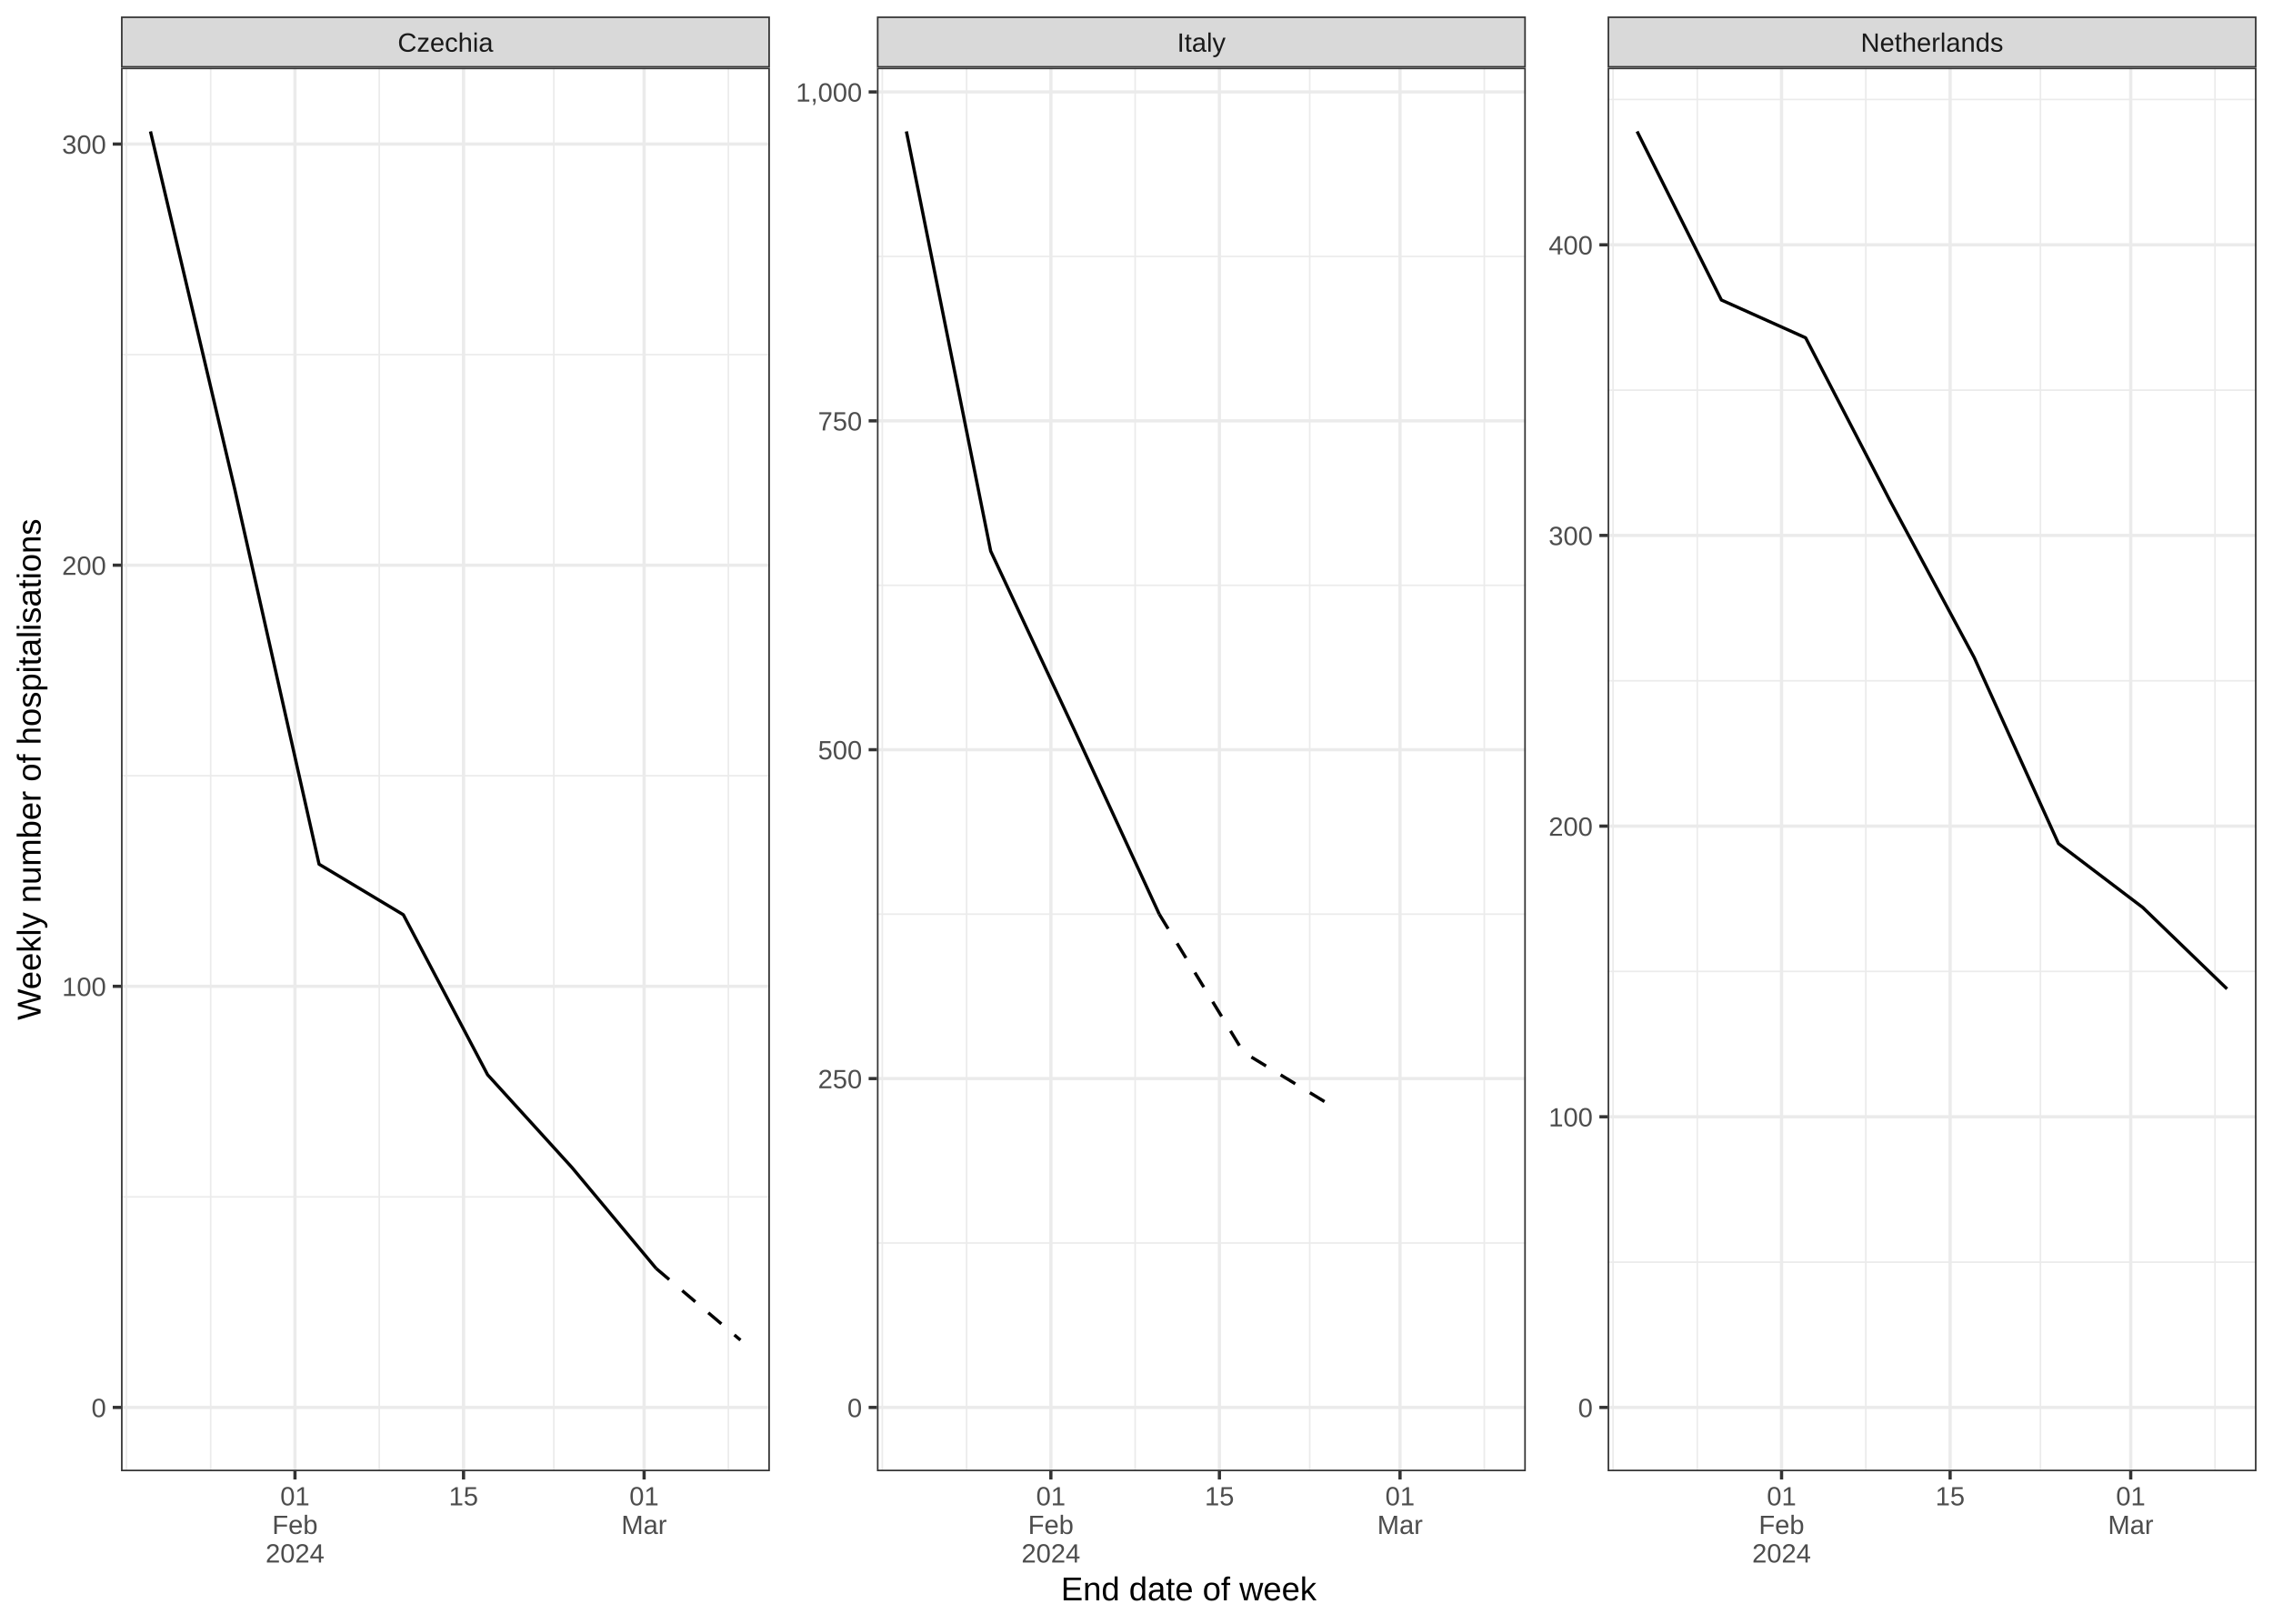
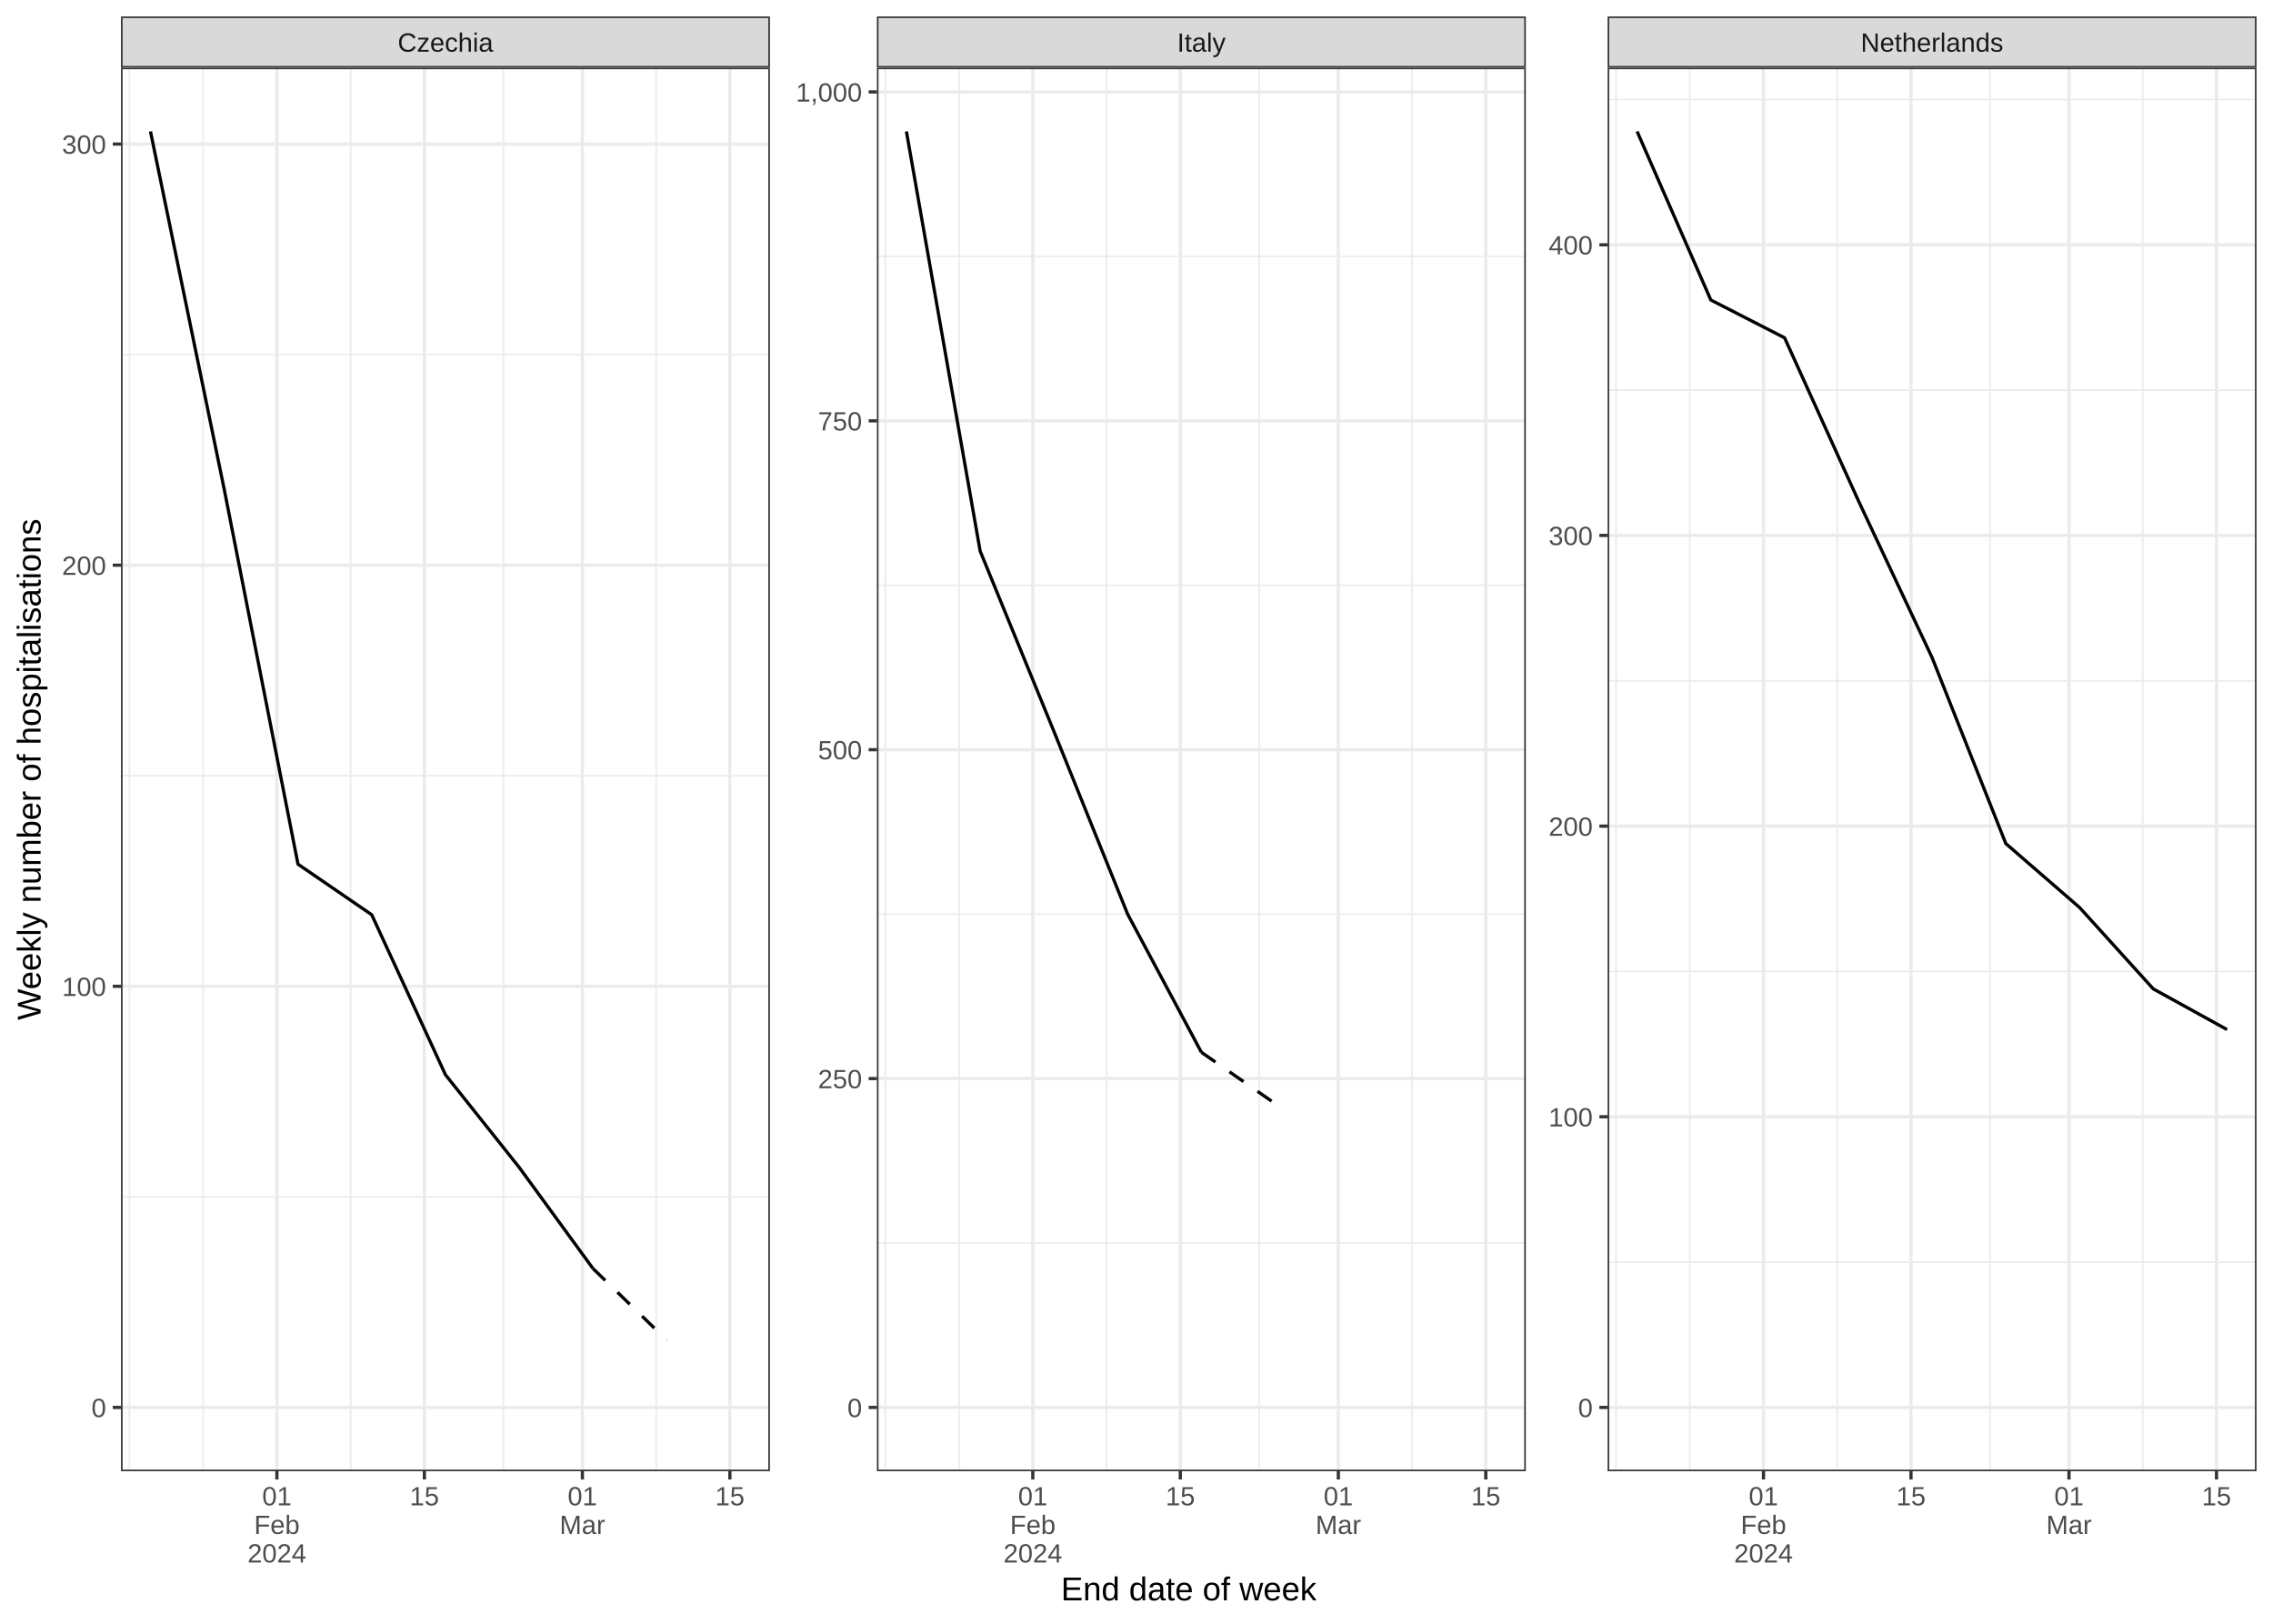
<svg xmlns="http://www.w3.org/2000/svg" class="svglite" width="756.00pt" height="540.00pt" viewBox="0 0 756.00 540.00">
  <defs>
    <style type="text/css">
    .svglite line, .svglite polyline, .svglite polygon, .svglite path, .svglite rect, .svglite circle {
      fill: none;
      stroke: #000000;
      stroke-linecap: round;
      stroke-linejoin: round;
      stroke-miterlimit: 10.00;
    }
    .svglite text {
      white-space: pre;
    }
  </style>
  </defs>
  <rect width="100%" height="100%" style="stroke: none; fill: #FFFFFF;" />
  <defs>
    <clipPath id="cpMC4wMHw3NTYuMDB8MC4wMHw1NDAuMDA=">
      <rect x="0.00" y="0.00" width="756.00" height="540.00" />
    </clipPath>
  </defs>
  <g clip-path="url(#cpMC4wMHw3NTYuMDB8MC4wMHw1NDAuMDA=)">
    <rect x="0.00" y="0.00" width="756.00" height="540.00" style="stroke-width: 1.07; stroke: #FFFFFF; fill: #FFFFFF;" />
  </g>
  <defs>
    <clipPath id="cpNDAuMjR8MjU2LjA4fDIyLjQ5fDQ4OS4yOQ==">
      <rect x="40.24" y="22.49" width="215.83" height="466.80" />
    </clipPath>
  </defs>
  <g clip-path="url(#cpNDAuMjR8MjU2LjA4fDIyLjQ5fDQ4OS4yOQ==)">
    <rect x="40.24" y="22.49" width="215.83" height="466.80" style="stroke-width: 1.07; stroke: none; fill: #FFFFFF;" />
    <polyline points="40.24,398.04 256.08,398.04 " style="stroke-width: 0.53; stroke: #EBEBEB; stroke-linecap: butt;" />
    <polyline points="40.24,257.99 256.08,257.99 " style="stroke-width: 0.53; stroke: #EBEBEB; stroke-linecap: butt;" />
    <polyline points="40.24,117.94 256.08,117.94 " style="stroke-width: 0.53; stroke: #EBEBEB; stroke-linecap: butt;" />
-     <polyline points="42.05,489.29 42.05,22.49 " style="stroke-width: 0.53; stroke: #EBEBEB; stroke-linecap: butt;" />
-     <polyline points="70.08,489.29 70.08,22.49 " style="stroke-width: 0.53; stroke: #EBEBEB; stroke-linecap: butt;" />
-     <polyline points="126.14,489.29 126.14,22.49 " style="stroke-width: 0.53; stroke: #EBEBEB; stroke-linecap: butt;" />
-     <polyline points="184.20,489.29 184.20,22.49 " style="stroke-width: 0.53; stroke: #EBEBEB; stroke-linecap: butt;" />
-     <polyline points="242.26,489.29 242.26,22.49 " style="stroke-width: 0.53; stroke: #EBEBEB; stroke-linecap: butt;" />
+     <polyline points="43.05,489.29 43.05,22.49 " style="stroke-width: 0.53; stroke: #EBEBEB; stroke-linecap: butt;" />
+     <polyline points="67.57,489.29 67.57,22.49 " style="stroke-width: 0.53; stroke: #EBEBEB; stroke-linecap: butt;" />
+     <polyline points="116.63,489.29 116.63,22.49 " style="stroke-width: 0.53; stroke: #EBEBEB; stroke-linecap: butt;" />
+     <polyline points="167.43,489.29 167.43,22.49 " style="stroke-width: 0.53; stroke: #EBEBEB; stroke-linecap: butt;" />
+     <polyline points="218.24,489.29 218.24,22.49 " style="stroke-width: 0.53; stroke: #EBEBEB; stroke-linecap: butt;" />
    <polyline points="40.24,468.07 256.08,468.07 " style="stroke-width: 1.07; stroke: #EBEBEB; stroke-linecap: butt;" />
    <polyline points="40.24,328.02 256.08,328.02 " style="stroke-width: 1.07; stroke: #EBEBEB; stroke-linecap: butt;" />
    <polyline points="40.24,187.96 256.08,187.96 " style="stroke-width: 1.07; stroke: #EBEBEB; stroke-linecap: butt;" />
    <polyline points="40.24,47.91 256.08,47.91 " style="stroke-width: 1.07; stroke: #EBEBEB; stroke-linecap: butt;" />
-     <polyline points="98.11,489.29 98.11,22.49 " style="stroke-width: 1.07; stroke: #EBEBEB; stroke-linecap: butt;" />
-     <polyline points="154.17,489.29 154.17,22.49 " style="stroke-width: 1.07; stroke: #EBEBEB; stroke-linecap: butt;" />
-     <polyline points="214.23,489.29 214.23,22.49 " style="stroke-width: 1.07; stroke: #EBEBEB; stroke-linecap: butt;" />
-     <polyline points="50.05,43.71 78.09,162.75 106.12,287.40 134.15,304.21 162.18,357.43 190.21,388.24 218.24,421.85 " style="stroke-width: 1.07; stroke-linecap: butt;" />
-     <polyline points="218.24,421.85 246.27,445.66 " style="stroke-width: 1.07; stroke-dasharray: 5.69,5.69; stroke-linecap: butt;" />
+     <polyline points="92.10,489.29 92.10,22.49 " style="stroke-width: 1.07; stroke: #EBEBEB; stroke-linecap: butt;" />
+     <polyline points="141.15,489.29 141.15,22.49 " style="stroke-width: 1.07; stroke: #EBEBEB; stroke-linecap: butt;" />
+     <polyline points="193.71,489.29 193.71,22.49 " style="stroke-width: 1.07; stroke: #EBEBEB; stroke-linecap: butt;" />
+     <polyline points="242.76,489.29 242.76,22.49 " style="stroke-width: 1.07; stroke: #EBEBEB; stroke-linecap: butt;" />
+     <polyline points="50.05,43.71 74.58,162.75 99.11,287.40 123.63,304.21 148.16,357.43 172.69,388.24 197.21,421.85 " style="stroke-width: 1.07; stroke-linecap: butt;" />
+     <polyline points="197.21,421.85 221.74,445.66 " style="stroke-width: 1.07; stroke-dasharray: 5.69,5.69; stroke-linecap: butt;" />
    <rect x="40.24" y="22.49" width="215.83" height="466.80" style="stroke-width: 1.07; stroke: #333333;" />
  </g>
  <g clip-path="url(#cpMC4wMHw3NTYuMDB8MC4wMHw1NDAuMDA=)">
</g>
  <defs>
    <clipPath id="cpMjkxLjY2fDUwNy40OXwyMi40OXw0ODkuMjk=">
      <rect x="291.66" y="22.49" width="215.83" height="466.80" />
    </clipPath>
  </defs>
  <g clip-path="url(#cpMjkxLjY2fDUwNy40OXwyMi40OXw0ODkuMjk=)">
    <rect x="291.66" y="22.49" width="215.83" height="466.80" style="stroke-width: 1.07; stroke: none; fill: #FFFFFF;" />
    <polyline points="291.66,413.38 507.49,413.38 " style="stroke-width: 0.53; stroke: #EBEBEB; stroke-linecap: butt;" />
    <polyline points="291.66,304.01 507.49,304.01 " style="stroke-width: 0.53; stroke: #EBEBEB; stroke-linecap: butt;" />
    <polyline points="291.66,194.64 507.49,194.64 " style="stroke-width: 0.53; stroke: #EBEBEB; stroke-linecap: butt;" />
    <polyline points="291.66,85.27 507.49,85.27 " style="stroke-width: 0.53; stroke: #EBEBEB; stroke-linecap: butt;" />
-     <polyline points="293.46,489.29 293.46,22.49 " style="stroke-width: 0.53; stroke: #EBEBEB; stroke-linecap: butt;" />
-     <polyline points="321.49,489.29 321.49,22.49 " style="stroke-width: 0.53; stroke: #EBEBEB; stroke-linecap: butt;" />
-     <polyline points="377.55,489.29 377.55,22.49 " style="stroke-width: 0.53; stroke: #EBEBEB; stroke-linecap: butt;" />
-     <polyline points="435.62,489.29 435.62,22.49 " style="stroke-width: 0.53; stroke: #EBEBEB; stroke-linecap: butt;" />
-     <polyline points="493.68,489.29 493.68,22.49 " style="stroke-width: 0.53; stroke: #EBEBEB; stroke-linecap: butt;" />
+     <polyline points="294.46,489.29 294.46,22.49 " style="stroke-width: 0.53; stroke: #EBEBEB; stroke-linecap: butt;" />
+     <polyline points="318.99,489.29 318.99,22.49 " style="stroke-width: 0.53; stroke: #EBEBEB; stroke-linecap: butt;" />
+     <polyline points="368.04,489.29 368.04,22.49 " style="stroke-width: 0.53; stroke: #EBEBEB; stroke-linecap: butt;" />
+     <polyline points="418.85,489.29 418.85,22.49 " style="stroke-width: 0.53; stroke: #EBEBEB; stroke-linecap: butt;" />
+     <polyline points="469.65,489.29 469.65,22.49 " style="stroke-width: 0.53; stroke: #EBEBEB; stroke-linecap: butt;" />
    <polyline points="291.66,468.07 507.49,468.07 " style="stroke-width: 1.07; stroke: #EBEBEB; stroke-linecap: butt;" />
    <polyline points="291.66,358.70 507.49,358.70 " style="stroke-width: 1.07; stroke: #EBEBEB; stroke-linecap: butt;" />
    <polyline points="291.66,249.33 507.49,249.33 " style="stroke-width: 1.07; stroke: #EBEBEB; stroke-linecap: butt;" />
    <polyline points="291.66,139.96 507.49,139.96 " style="stroke-width: 1.07; stroke: #EBEBEB; stroke-linecap: butt;" />
    <polyline points="291.66,30.58 507.49,30.58 " style="stroke-width: 1.07; stroke: #EBEBEB; stroke-linecap: butt;" />
-     <polyline points="349.52,489.29 349.52,22.49 " style="stroke-width: 1.07; stroke: #EBEBEB; stroke-linecap: butt;" />
-     <polyline points="405.58,489.29 405.58,22.49 " style="stroke-width: 1.07; stroke: #EBEBEB; stroke-linecap: butt;" />
-     <polyline points="465.65,489.29 465.65,22.49 " style="stroke-width: 1.07; stroke: #EBEBEB; stroke-linecap: butt;" />
-     <polyline points="301.47,43.71 329.50,183.27 357.53,243.20 385.56,304.01 " style="stroke-width: 1.07; stroke-linecap: butt;" />
-     <polyline points="385.56,304.01 413.59,349.95 441.62,367.01 " style="stroke-width: 1.07; stroke-dasharray: 5.69,5.69; stroke-linecap: butt;" />
+     <polyline points="343.52,489.29 343.52,22.49 " style="stroke-width: 1.07; stroke: #EBEBEB; stroke-linecap: butt;" />
+     <polyline points="392.57,489.29 392.57,22.49 " style="stroke-width: 1.07; stroke: #EBEBEB; stroke-linecap: butt;" />
+     <polyline points="445.13,489.29 445.13,22.49 " style="stroke-width: 1.07; stroke: #EBEBEB; stroke-linecap: butt;" />
+     <polyline points="494.18,489.29 494.18,22.49 " style="stroke-width: 1.07; stroke: #EBEBEB; stroke-linecap: butt;" />
+     <polyline points="301.47,43.71 326.00,183.27 350.52,243.20 375.05,304.01 399.58,349.95 " style="stroke-width: 1.07; stroke-linecap: butt;" />
+     <polyline points="399.58,349.95 424.10,367.01 " style="stroke-width: 1.07; stroke-dasharray: 5.69,5.69; stroke-linecap: butt;" />
    <rect x="291.66" y="22.49" width="215.83" height="466.80" style="stroke-width: 1.07; stroke: #333333;" />
  </g>
  <g clip-path="url(#cpMC4wMHw3NTYuMDB8MC4wMHw1NDAuMDA=)">
</g>
  <defs>
    <clipPath id="cpNTM0LjY5fDc1MC41MnwyMi40OXw0ODkuMjk=">
      <rect x="534.69" y="22.49" width="215.83" height="466.80" />
    </clipPath>
  </defs>
  <g clip-path="url(#cpNTM0LjY5fDc1MC41MnwyMi40OXw0ODkuMjk=)">
    <rect x="534.69" y="22.49" width="215.83" height="466.80" style="stroke-width: 1.07; stroke: none; fill: #FFFFFF;" />
    <polyline points="534.69,419.74 750.52,419.74 " style="stroke-width: 0.53; stroke: #EBEBEB; stroke-linecap: butt;" />
    <polyline points="534.69,323.07 750.52,323.07 " style="stroke-width: 0.53; stroke: #EBEBEB; stroke-linecap: butt;" />
    <polyline points="534.69,226.41 750.52,226.41 " style="stroke-width: 0.53; stroke: #EBEBEB; stroke-linecap: butt;" />
    <polyline points="534.69,129.74 750.52,129.74 " style="stroke-width: 0.53; stroke: #EBEBEB; stroke-linecap: butt;" />
    <polyline points="534.69,33.08 750.52,33.08 " style="stroke-width: 0.53; stroke: #EBEBEB; stroke-linecap: butt;" />
-     <polyline points="536.49,489.29 536.49,22.49 " style="stroke-width: 0.53; stroke: #EBEBEB; stroke-linecap: butt;" />
-     <polyline points="564.52,489.29 564.52,22.49 " style="stroke-width: 0.53; stroke: #EBEBEB; stroke-linecap: butt;" />
-     <polyline points="620.58,489.29 620.58,22.49 " style="stroke-width: 0.53; stroke: #EBEBEB; stroke-linecap: butt;" />
-     <polyline points="678.64,489.29 678.64,22.49 " style="stroke-width: 0.53; stroke: #EBEBEB; stroke-linecap: butt;" />
-     <polyline points="736.71,489.29 736.71,22.49 " style="stroke-width: 0.53; stroke: #EBEBEB; stroke-linecap: butt;" />
+     <polyline points="537.49,489.29 537.49,22.49 " style="stroke-width: 0.53; stroke: #EBEBEB; stroke-linecap: butt;" />
+     <polyline points="562.02,489.29 562.02,22.49 " style="stroke-width: 0.53; stroke: #EBEBEB; stroke-linecap: butt;" />
+     <polyline points="611.07,489.29 611.07,22.49 " style="stroke-width: 0.53; stroke: #EBEBEB; stroke-linecap: butt;" />
+     <polyline points="661.87,489.29 661.87,22.49 " style="stroke-width: 0.53; stroke: #EBEBEB; stroke-linecap: butt;" />
+     <polyline points="712.68,489.29 712.68,22.49 " style="stroke-width: 0.53; stroke: #EBEBEB; stroke-linecap: butt;" />
    <polyline points="534.69,468.07 750.52,468.07 " style="stroke-width: 1.07; stroke: #EBEBEB; stroke-linecap: butt;" />
    <polyline points="534.69,371.40 750.52,371.40 " style="stroke-width: 1.07; stroke: #EBEBEB; stroke-linecap: butt;" />
    <polyline points="534.69,274.74 750.52,274.74 " style="stroke-width: 1.07; stroke: #EBEBEB; stroke-linecap: butt;" />
    <polyline points="534.69,178.07 750.52,178.07 " style="stroke-width: 1.07; stroke: #EBEBEB; stroke-linecap: butt;" />
    <polyline points="534.69,81.41 750.52,81.41 " style="stroke-width: 1.07; stroke: #EBEBEB; stroke-linecap: butt;" />
-     <polyline points="592.55,489.29 592.55,22.49 " style="stroke-width: 1.07; stroke: #EBEBEB; stroke-linecap: butt;" />
-     <polyline points="648.61,489.29 648.61,22.49 " style="stroke-width: 1.07; stroke: #EBEBEB; stroke-linecap: butt;" />
-     <polyline points="708.68,489.29 708.68,22.49 " style="stroke-width: 1.07; stroke: #EBEBEB; stroke-linecap: butt;" />
-     <polyline points="544.50,43.71 572.53,99.77 600.56,112.34 628.59,166.47 656.62,218.67 684.65,280.54 712.68,301.80 740.71,328.87 " style="stroke-width: 1.07; stroke-linecap: butt;" />
+     <polyline points="586.54,489.29 586.54,22.49 " style="stroke-width: 1.07; stroke: #EBEBEB; stroke-linecap: butt;" />
+     <polyline points="635.60,489.29 635.60,22.49 " style="stroke-width: 1.07; stroke: #EBEBEB; stroke-linecap: butt;" />
+     <polyline points="688.15,489.29 688.15,22.49 " style="stroke-width: 1.07; stroke: #EBEBEB; stroke-linecap: butt;" />
+     <polyline points="737.21,489.29 737.21,22.49 " style="stroke-width: 1.07; stroke: #EBEBEB; stroke-linecap: butt;" />
+     <polyline points="544.50,43.71 569.02,99.77 593.55,112.34 618.08,166.47 642.60,218.67 667.13,280.54 691.66,301.80 716.18,328.87 740.71,342.40 " style="stroke-width: 1.07; stroke-linecap: butt;" />
    <rect x="534.69" y="22.49" width="215.83" height="466.80" style="stroke-width: 1.07; stroke: #333333;" />
  </g>
  <g clip-path="url(#cpMC4wMHw3NTYuMDB8MC4wMHw1NDAuMDA=)">
</g>
  <defs>
    <clipPath id="cpNDAuMjR8MjU2LjA4fDUuNDh8MjIuNDk=">
      <rect x="40.24" y="5.48" width="215.83" height="17.01" />
    </clipPath>
  </defs>
  <g clip-path="url(#cpNDAuMjR8MjU2LjA4fDUuNDh8MjIuNDk=)">
    <rect x="40.24" y="5.48" width="215.83" height="17.01" style="stroke-width: 1.07; stroke: #333333; fill: #D9D9D9;" />
    <text x="148.16" y="17.19" text-anchor="middle" style="font-size: 8.80px;fill: #1A1A1A; font-family: &quot;Liberation Sans&quot;;" textLength="34.42px" lengthAdjust="spacingAndGlyphs">Czechia</text>
  </g>
  <g clip-path="url(#cpMC4wMHw3NTYuMDB8MC4wMHw1NDAuMDA=)">
</g>
  <defs>
    <clipPath id="cpMjkxLjY2fDUwNy40OXw1LjQ4fDIyLjQ5">
      <rect x="291.66" y="5.48" width="215.83" height="17.01" />
    </clipPath>
  </defs>
  <g clip-path="url(#cpMjkxLjY2fDUwNy40OXw1LjQ4fDIyLjQ5)">
    <rect x="291.66" y="5.48" width="215.83" height="17.01" style="stroke-width: 1.07; stroke: #333333; fill: #D9D9D9;" />
    <text x="399.58" y="17.19" text-anchor="middle" style="font-size: 8.80px;fill: #1A1A1A; font-family: &quot;Liberation Sans&quot;;" textLength="19.09px" lengthAdjust="spacingAndGlyphs">Italy</text>
  </g>
  <g clip-path="url(#cpMC4wMHw3NTYuMDB8MC4wMHw1NDAuMDA=)">
</g>
  <defs>
    <clipPath id="cpNTM0LjY5fDc1MC41Mnw1LjQ4fDIyLjQ5">
      <rect x="534.69" y="5.48" width="215.83" height="17.01" />
    </clipPath>
  </defs>
  <g clip-path="url(#cpNTM0LjY5fDc1MC41Mnw1LjQ4fDIyLjQ5)">
    <rect x="534.69" y="5.48" width="215.83" height="17.01" style="stroke-width: 1.07; stroke: #333333; fill: #D9D9D9;" />
    <text x="642.60" y="17.19" text-anchor="middle" style="font-size: 8.80px;fill: #1A1A1A; font-family: &quot;Liberation Sans&quot;;" textLength="53.63px" lengthAdjust="spacingAndGlyphs">Netherlands</text>
  </g>
  <g clip-path="url(#cpMC4wMHw3NTYuMDB8MC4wMHw1NDAuMDA=)">
-     <polyline points="98.11,492.03 98.11,489.29 " style="stroke-width: 1.07; stroke: #333333; stroke-linecap: butt;" />
-     <polyline points="154.17,492.03 154.17,489.29 " style="stroke-width: 1.07; stroke: #333333; stroke-linecap: butt;" />
-     <polyline points="214.23,492.03 214.23,489.29 " style="stroke-width: 1.07; stroke: #333333; stroke-linecap: butt;" />
-     <text x="98.11" y="500.63" text-anchor="middle" style="font-size: 8.80px;fill: #4D4D4D; font-family: &quot;Liberation Sans&quot;;" textLength="11.19px" lengthAdjust="spacingAndGlyphs">01</text>
-     <text x="98.11" y="510.14" text-anchor="middle" style="font-size: 8.80px;fill: #4D4D4D; font-family: &quot;Liberation Sans&quot;;" textLength="15.58px" lengthAdjust="spacingAndGlyphs">Feb</text>
-     <text x="98.11" y="519.64" text-anchor="middle" style="font-size: 8.80px;fill: #4D4D4D; font-family: &quot;Liberation Sans&quot;;" textLength="22.38px" lengthAdjust="spacingAndGlyphs">2024</text>
-     <text x="154.17" y="500.63" text-anchor="middle" style="font-size: 8.80px;fill: #4D4D4D; font-family: &quot;Liberation Sans&quot;;" textLength="11.19px" lengthAdjust="spacingAndGlyphs">15</text>
-     <text x="214.23" y="500.63" text-anchor="middle" style="font-size: 8.80px;fill: #4D4D4D; font-family: &quot;Liberation Sans&quot;;" textLength="11.19px" lengthAdjust="spacingAndGlyphs">01</text>
-     <text x="214.23" y="510.14" text-anchor="middle" style="font-size: 8.80px;fill: #4D4D4D; font-family: &quot;Liberation Sans&quot;;" textLength="16.60px" lengthAdjust="spacingAndGlyphs">Mar</text>
-     <polyline points="349.52,492.03 349.52,489.29 " style="stroke-width: 1.07; stroke: #333333; stroke-linecap: butt;" />
-     <polyline points="405.58,492.03 405.58,489.29 " style="stroke-width: 1.07; stroke: #333333; stroke-linecap: butt;" />
-     <polyline points="465.65,492.03 465.65,489.29 " style="stroke-width: 1.07; stroke: #333333; stroke-linecap: butt;" />
-     <text x="349.52" y="500.63" text-anchor="middle" style="font-size: 8.80px;fill: #4D4D4D; font-family: &quot;Liberation Sans&quot;;" textLength="11.19px" lengthAdjust="spacingAndGlyphs">01</text>
-     <text x="349.52" y="510.14" text-anchor="middle" style="font-size: 8.80px;fill: #4D4D4D; font-family: &quot;Liberation Sans&quot;;" textLength="15.58px" lengthAdjust="spacingAndGlyphs">Feb</text>
-     <text x="349.52" y="519.64" text-anchor="middle" style="font-size: 8.80px;fill: #4D4D4D; font-family: &quot;Liberation Sans&quot;;" textLength="22.38px" lengthAdjust="spacingAndGlyphs">2024</text>
-     <text x="405.58" y="500.63" text-anchor="middle" style="font-size: 8.80px;fill: #4D4D4D; font-family: &quot;Liberation Sans&quot;;" textLength="11.19px" lengthAdjust="spacingAndGlyphs">15</text>
-     <text x="465.65" y="500.63" text-anchor="middle" style="font-size: 8.80px;fill: #4D4D4D; font-family: &quot;Liberation Sans&quot;;" textLength="11.19px" lengthAdjust="spacingAndGlyphs">01</text>
-     <text x="465.65" y="510.14" text-anchor="middle" style="font-size: 8.80px;fill: #4D4D4D; font-family: &quot;Liberation Sans&quot;;" textLength="16.60px" lengthAdjust="spacingAndGlyphs">Mar</text>
-     <polyline points="592.55,492.03 592.55,489.29 " style="stroke-width: 1.07; stroke: #333333; stroke-linecap: butt;" />
-     <polyline points="648.61,492.03 648.61,489.29 " style="stroke-width: 1.07; stroke: #333333; stroke-linecap: butt;" />
-     <polyline points="708.68,492.03 708.68,489.29 " style="stroke-width: 1.07; stroke: #333333; stroke-linecap: butt;" />
-     <text x="592.55" y="500.63" text-anchor="middle" style="font-size: 8.80px;fill: #4D4D4D; font-family: &quot;Liberation Sans&quot;;" textLength="11.19px" lengthAdjust="spacingAndGlyphs">01</text>
-     <text x="592.55" y="510.14" text-anchor="middle" style="font-size: 8.80px;fill: #4D4D4D; font-family: &quot;Liberation Sans&quot;;" textLength="15.58px" lengthAdjust="spacingAndGlyphs">Feb</text>
-     <text x="592.55" y="519.64" text-anchor="middle" style="font-size: 8.80px;fill: #4D4D4D; font-family: &quot;Liberation Sans&quot;;" textLength="22.38px" lengthAdjust="spacingAndGlyphs">2024</text>
-     <text x="648.61" y="500.63" text-anchor="middle" style="font-size: 8.80px;fill: #4D4D4D; font-family: &quot;Liberation Sans&quot;;" textLength="11.19px" lengthAdjust="spacingAndGlyphs">15</text>
-     <text x="708.68" y="500.63" text-anchor="middle" style="font-size: 8.80px;fill: #4D4D4D; font-family: &quot;Liberation Sans&quot;;" textLength="11.19px" lengthAdjust="spacingAndGlyphs">01</text>
-     <text x="708.68" y="510.14" text-anchor="middle" style="font-size: 8.80px;fill: #4D4D4D; font-family: &quot;Liberation Sans&quot;;" textLength="16.60px" lengthAdjust="spacingAndGlyphs">Mar</text>
+     <polyline points="92.10,492.03 92.10,489.29 " style="stroke-width: 1.07; stroke: #333333; stroke-linecap: butt;" />
+     <polyline points="141.15,492.03 141.15,489.29 " style="stroke-width: 1.07; stroke: #333333; stroke-linecap: butt;" />
+     <polyline points="193.71,492.03 193.71,489.29 " style="stroke-width: 1.07; stroke: #333333; stroke-linecap: butt;" />
+     <polyline points="242.76,492.03 242.76,489.29 " style="stroke-width: 1.07; stroke: #333333; stroke-linecap: butt;" />
+     <text x="92.10" y="500.63" text-anchor="middle" style="font-size: 8.80px;fill: #4D4D4D; font-family: &quot;Liberation Sans&quot;;" textLength="11.19px" lengthAdjust="spacingAndGlyphs">01</text>
+     <text x="92.10" y="510.14" text-anchor="middle" style="font-size: 8.80px;fill: #4D4D4D; font-family: &quot;Liberation Sans&quot;;" textLength="15.58px" lengthAdjust="spacingAndGlyphs">Feb</text>
+     <text x="92.10" y="519.64" text-anchor="middle" style="font-size: 8.80px;fill: #4D4D4D; font-family: &quot;Liberation Sans&quot;;" textLength="22.38px" lengthAdjust="spacingAndGlyphs">2024</text>
+     <text x="141.15" y="500.63" text-anchor="middle" style="font-size: 8.80px;fill: #4D4D4D; font-family: &quot;Liberation Sans&quot;;" textLength="11.19px" lengthAdjust="spacingAndGlyphs">15</text>
+     <text x="193.71" y="500.63" text-anchor="middle" style="font-size: 8.80px;fill: #4D4D4D; font-family: &quot;Liberation Sans&quot;;" textLength="11.19px" lengthAdjust="spacingAndGlyphs">01</text>
+     <text x="193.71" y="510.14" text-anchor="middle" style="font-size: 8.80px;fill: #4D4D4D; font-family: &quot;Liberation Sans&quot;;" textLength="16.60px" lengthAdjust="spacingAndGlyphs">Mar</text>
+     <text x="242.76" y="500.63" text-anchor="middle" style="font-size: 8.80px;fill: #4D4D4D; font-family: &quot;Liberation Sans&quot;;" textLength="11.19px" lengthAdjust="spacingAndGlyphs">15</text>
+     <polyline points="343.52,492.03 343.52,489.29 " style="stroke-width: 1.07; stroke: #333333; stroke-linecap: butt;" />
+     <polyline points="392.57,492.03 392.57,489.29 " style="stroke-width: 1.07; stroke: #333333; stroke-linecap: butt;" />
+     <polyline points="445.13,492.03 445.13,489.29 " style="stroke-width: 1.07; stroke: #333333; stroke-linecap: butt;" />
+     <polyline points="494.18,492.03 494.18,489.29 " style="stroke-width: 1.07; stroke: #333333; stroke-linecap: butt;" />
+     <text x="343.52" y="500.63" text-anchor="middle" style="font-size: 8.80px;fill: #4D4D4D; font-family: &quot;Liberation Sans&quot;;" textLength="11.19px" lengthAdjust="spacingAndGlyphs">01</text>
+     <text x="343.52" y="510.14" text-anchor="middle" style="font-size: 8.80px;fill: #4D4D4D; font-family: &quot;Liberation Sans&quot;;" textLength="15.58px" lengthAdjust="spacingAndGlyphs">Feb</text>
+     <text x="343.52" y="519.64" text-anchor="middle" style="font-size: 8.80px;fill: #4D4D4D; font-family: &quot;Liberation Sans&quot;;" textLength="22.38px" lengthAdjust="spacingAndGlyphs">2024</text>
+     <text x="392.57" y="500.63" text-anchor="middle" style="font-size: 8.80px;fill: #4D4D4D; font-family: &quot;Liberation Sans&quot;;" textLength="11.19px" lengthAdjust="spacingAndGlyphs">15</text>
+     <text x="445.13" y="500.63" text-anchor="middle" style="font-size: 8.80px;fill: #4D4D4D; font-family: &quot;Liberation Sans&quot;;" textLength="11.19px" lengthAdjust="spacingAndGlyphs">01</text>
+     <text x="445.13" y="510.14" text-anchor="middle" style="font-size: 8.80px;fill: #4D4D4D; font-family: &quot;Liberation Sans&quot;;" textLength="16.60px" lengthAdjust="spacingAndGlyphs">Mar</text>
+     <text x="494.18" y="500.63" text-anchor="middle" style="font-size: 8.80px;fill: #4D4D4D; font-family: &quot;Liberation Sans&quot;;" textLength="11.19px" lengthAdjust="spacingAndGlyphs">15</text>
+     <polyline points="586.54,492.03 586.54,489.29 " style="stroke-width: 1.07; stroke: #333333; stroke-linecap: butt;" />
+     <polyline points="635.60,492.03 635.60,489.29 " style="stroke-width: 1.07; stroke: #333333; stroke-linecap: butt;" />
+     <polyline points="688.15,492.03 688.15,489.29 " style="stroke-width: 1.07; stroke: #333333; stroke-linecap: butt;" />
+     <polyline points="737.21,492.03 737.21,489.29 " style="stroke-width: 1.07; stroke: #333333; stroke-linecap: butt;" />
+     <text x="586.54" y="500.63" text-anchor="middle" style="font-size: 8.80px;fill: #4D4D4D; font-family: &quot;Liberation Sans&quot;;" textLength="11.19px" lengthAdjust="spacingAndGlyphs">01</text>
+     <text x="586.54" y="510.14" text-anchor="middle" style="font-size: 8.80px;fill: #4D4D4D; font-family: &quot;Liberation Sans&quot;;" textLength="15.58px" lengthAdjust="spacingAndGlyphs">Feb</text>
+     <text x="586.54" y="519.64" text-anchor="middle" style="font-size: 8.80px;fill: #4D4D4D; font-family: &quot;Liberation Sans&quot;;" textLength="22.38px" lengthAdjust="spacingAndGlyphs">2024</text>
+     <text x="635.60" y="500.63" text-anchor="middle" style="font-size: 8.80px;fill: #4D4D4D; font-family: &quot;Liberation Sans&quot;;" textLength="11.19px" lengthAdjust="spacingAndGlyphs">15</text>
+     <text x="688.15" y="500.63" text-anchor="middle" style="font-size: 8.80px;fill: #4D4D4D; font-family: &quot;Liberation Sans&quot;;" textLength="11.19px" lengthAdjust="spacingAndGlyphs">01</text>
+     <text x="688.15" y="510.14" text-anchor="middle" style="font-size: 8.80px;fill: #4D4D4D; font-family: &quot;Liberation Sans&quot;;" textLength="16.60px" lengthAdjust="spacingAndGlyphs">Mar</text>
+     <text x="737.21" y="500.63" text-anchor="middle" style="font-size: 8.80px;fill: #4D4D4D; font-family: &quot;Liberation Sans&quot;;" textLength="11.19px" lengthAdjust="spacingAndGlyphs">15</text>
    <text x="529.76" y="471.28" text-anchor="end" style="font-size: 8.80px;fill: #4D4D4D; font-family: &quot;Liberation Sans&quot;;" textLength="5.59px" lengthAdjust="spacingAndGlyphs">0</text>
    <text x="529.76" y="374.61" text-anchor="end" style="font-size: 8.80px;fill: #4D4D4D; font-family: &quot;Liberation Sans&quot;;" textLength="16.78px" lengthAdjust="spacingAndGlyphs">100</text>
    <text x="529.76" y="277.95" text-anchor="end" style="font-size: 8.80px;fill: #4D4D4D; font-family: &quot;Liberation Sans&quot;;" textLength="16.78px" lengthAdjust="spacingAndGlyphs">200</text>
    <text x="529.76" y="181.28" text-anchor="end" style="font-size: 8.80px;fill: #4D4D4D; font-family: &quot;Liberation Sans&quot;;" textLength="16.78px" lengthAdjust="spacingAndGlyphs">300</text>
    <text x="529.76" y="84.62" text-anchor="end" style="font-size: 8.80px;fill: #4D4D4D; font-family: &quot;Liberation Sans&quot;;" textLength="16.78px" lengthAdjust="spacingAndGlyphs">400</text>
    <polyline points="531.95,468.07 534.69,468.07 " style="stroke-width: 1.07; stroke: #333333; stroke-linecap: butt;" />
    <polyline points="531.95,371.40 534.69,371.40 " style="stroke-width: 1.07; stroke: #333333; stroke-linecap: butt;" />
    <polyline points="531.95,274.74 534.69,274.74 " style="stroke-width: 1.07; stroke: #333333; stroke-linecap: butt;" />
    <polyline points="531.95,178.07 534.69,178.07 " style="stroke-width: 1.07; stroke: #333333; stroke-linecap: butt;" />
    <polyline points="531.95,81.41 534.69,81.41 " style="stroke-width: 1.07; stroke: #333333; stroke-linecap: butt;" />
    <text x="286.73" y="471.28" text-anchor="end" style="font-size: 8.80px;fill: #4D4D4D; font-family: &quot;Liberation Sans&quot;;" textLength="5.59px" lengthAdjust="spacingAndGlyphs">0</text>
    <text x="286.73" y="361.91" text-anchor="end" style="font-size: 8.80px;fill: #4D4D4D; font-family: &quot;Liberation Sans&quot;;" textLength="16.78px" lengthAdjust="spacingAndGlyphs">250</text>
    <text x="286.73" y="252.53" text-anchor="end" style="font-size: 8.80px;fill: #4D4D4D; font-family: &quot;Liberation Sans&quot;;" textLength="16.78px" lengthAdjust="spacingAndGlyphs">500</text>
    <text x="286.73" y="143.16" text-anchor="end" style="font-size: 8.80px;fill: #4D4D4D; font-family: &quot;Liberation Sans&quot;;" textLength="16.78px" lengthAdjust="spacingAndGlyphs">750</text>
    <text x="286.73" y="33.79" text-anchor="end" style="font-size: 8.80px;fill: #4D4D4D; font-family: &quot;Liberation Sans&quot;;" textLength="25.17px" lengthAdjust="spacingAndGlyphs">1,000</text>
    <polyline points="288.92,468.07 291.66,468.07 " style="stroke-width: 1.07; stroke: #333333; stroke-linecap: butt;" />
    <polyline points="288.92,358.70 291.66,358.70 " style="stroke-width: 1.07; stroke: #333333; stroke-linecap: butt;" />
    <polyline points="288.92,249.33 291.66,249.33 " style="stroke-width: 1.07; stroke: #333333; stroke-linecap: butt;" />
    <polyline points="288.92,139.96 291.66,139.96 " style="stroke-width: 1.07; stroke: #333333; stroke-linecap: butt;" />
    <polyline points="288.92,30.58 291.66,30.58 " style="stroke-width: 1.07; stroke: #333333; stroke-linecap: butt;" />
    <text x="35.31" y="471.28" text-anchor="end" style="font-size: 8.80px;fill: #4D4D4D; font-family: &quot;Liberation Sans&quot;;" textLength="5.59px" lengthAdjust="spacingAndGlyphs">0</text>
    <text x="35.31" y="331.22" text-anchor="end" style="font-size: 8.80px;fill: #4D4D4D; font-family: &quot;Liberation Sans&quot;;" textLength="16.78px" lengthAdjust="spacingAndGlyphs">100</text>
    <text x="35.31" y="191.17" text-anchor="end" style="font-size: 8.80px;fill: #4D4D4D; font-family: &quot;Liberation Sans&quot;;" textLength="16.78px" lengthAdjust="spacingAndGlyphs">200</text>
    <text x="35.31" y="51.12" text-anchor="end" style="font-size: 8.80px;fill: #4D4D4D; font-family: &quot;Liberation Sans&quot;;" textLength="16.78px" lengthAdjust="spacingAndGlyphs">300</text>
    <polyline points="37.50,468.07 40.24,468.07 " style="stroke-width: 1.07; stroke: #333333; stroke-linecap: butt;" />
    <polyline points="37.50,328.02 40.24,328.02 " style="stroke-width: 1.07; stroke: #333333; stroke-linecap: butt;" />
    <polyline points="37.50,187.96 40.24,187.96 " style="stroke-width: 1.07; stroke: #333333; stroke-linecap: butt;" />
    <polyline points="37.50,47.91 40.24,47.91 " style="stroke-width: 1.07; stroke: #333333; stroke-linecap: butt;" />
    <text x="395.38" y="532.23" text-anchor="middle" style="font-size: 11.00px; font-family: &quot;Liberation Sans&quot;;" textLength="95.72px" lengthAdjust="spacingAndGlyphs">End date of week</text>
    <text transform="translate(13.50,255.89) rotate(-90)" text-anchor="middle" style="font-size: 11.00px; font-family: &quot;Liberation Sans&quot;;" textLength="189.66px" lengthAdjust="spacingAndGlyphs">Weekly number of hospitalisations</text>
  </g>
</svg>
